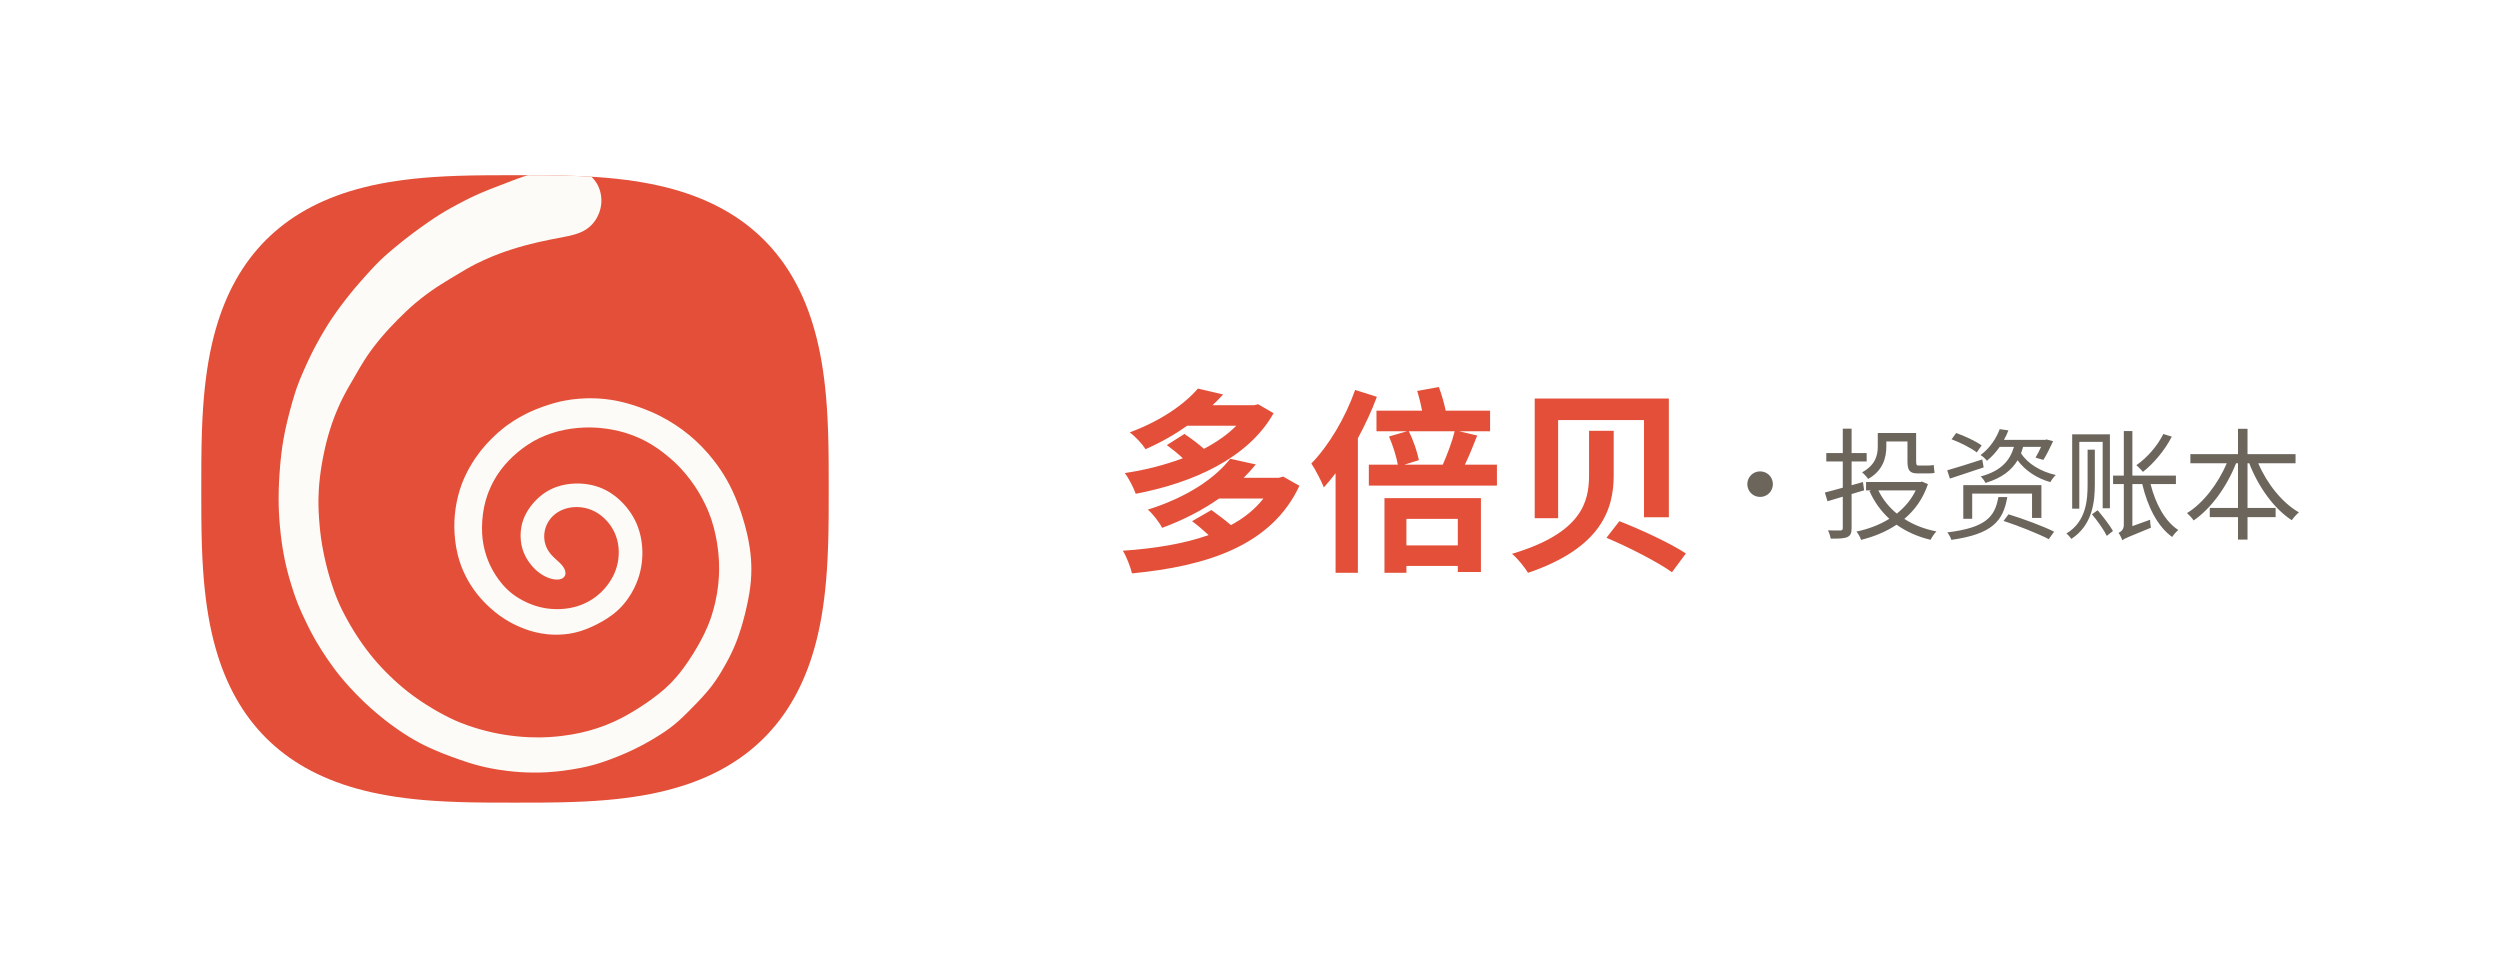
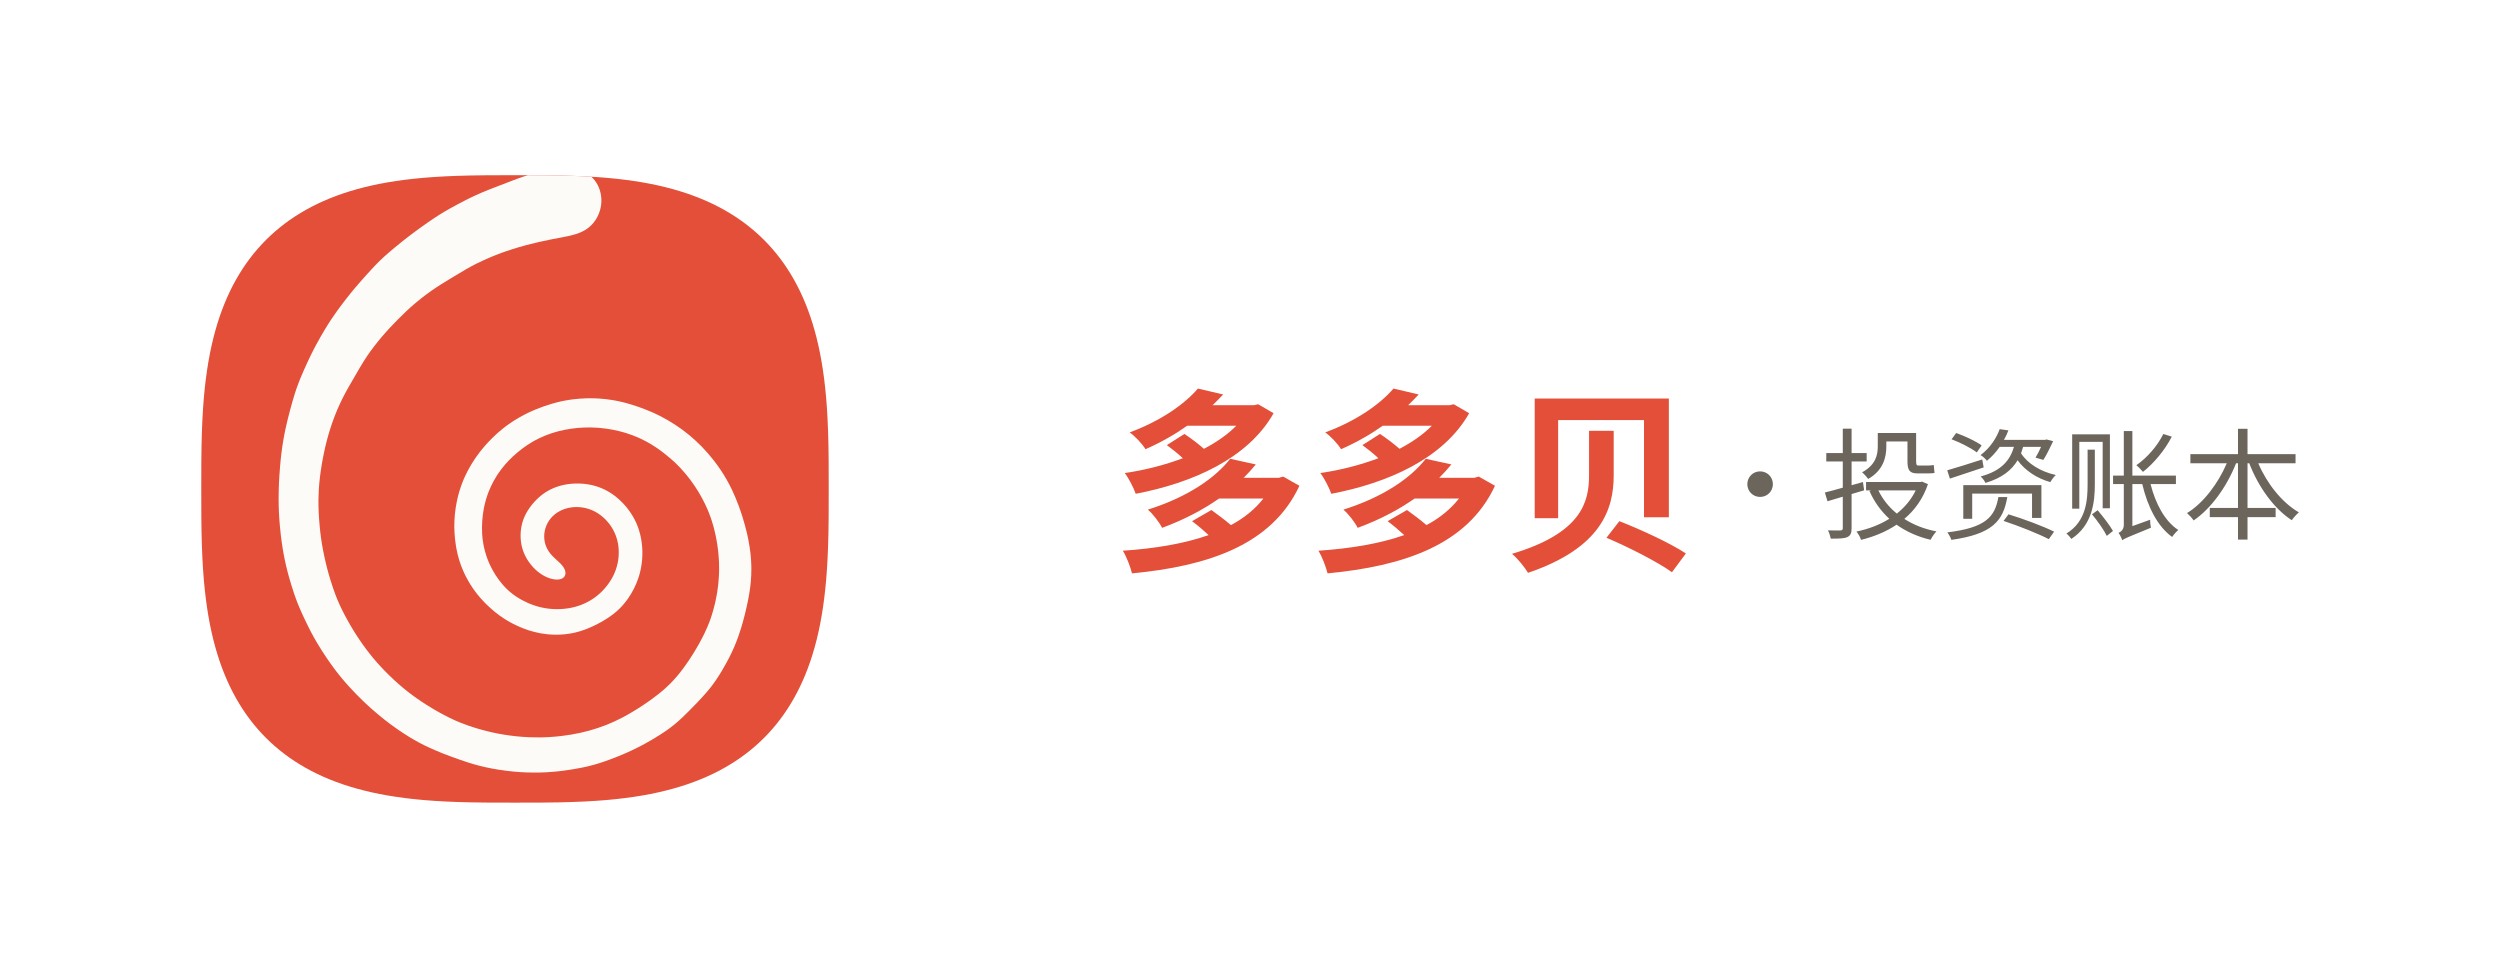
<svg xmlns="http://www.w3.org/2000/svg" viewBox="0 0 767 300" width="767" height="300">
  <g transform="translate(48.0,40.0) scale(0.42969)">
    <defs>
      <clipPath id="shapeclip">
        <path d="M 480.00,256.00 L 479.95,275.75 L 479.80,287.34 L 479.54,297.05 L 479.18,305.71 L 478.72,313.64 L 478.16,321.03 L 477.49,328.00 L 476.72,334.61 L 475.85,340.93 L 474.88,346.97 L 473.81,352.79 L 472.63,358.38 L 471.35,363.79 L 469.97,369.01 L 468.48,374.07 L 466.90,378.97 L 465.21,383.71 L 463.41,388.32 L 461.52,392.78 L 459.52,397.11 L 457.42,401.31 L 455.21,405.39 L 452.90,409.34 L 450.49,413.18 L 447.97,416.90 L 445.34,420.50 L 442.61,423.99 L 439.78,427.36 L 436.84,430.63 L 433.79,433.79 L 430.63,436.84 L 427.36,439.78 L 423.99,442.61 L 420.50,445.34 L 416.90,447.97 L 413.18,450.49 L 409.34,452.90 L 405.39,455.21 L 401.31,457.42 L 397.11,459.52 L 392.78,461.52 L 388.32,463.41 L 383.71,465.21 L 378.97,466.90 L 374.07,468.48 L 369.01,469.97 L 363.79,471.35 L 358.38,472.63 L 352.79,473.81 L 346.97,474.88 L 340.93,475.85 L 334.61,476.72 L 328.00,477.49 L 321.03,478.16 L 313.64,478.72 L 305.71,479.18 L 297.05,479.54 L 287.34,479.80 L 275.75,479.95 L 256.00,480.00 L 236.25,479.95 L 224.66,479.80 L 214.95,479.54 L 206.29,479.18 L 198.36,478.72 L 190.97,478.16 L 184.00,477.49 L 177.39,476.72 L 171.07,475.85 L 165.03,474.88 L 159.21,473.81 L 153.62,472.63 L 148.21,471.35 L 142.99,469.97 L 137.93,468.48 L 133.03,466.90 L 128.29,465.21 L 123.68,463.41 L 119.22,461.52 L 114.89,459.52 L 110.69,457.42 L 106.61,455.21 L 102.66,452.90 L 98.82,450.49 L 95.10,447.97 L 91.50,445.34 L 88.01,442.61 L 84.64,439.78 L 81.37,436.84 L 78.21,433.79 L 75.16,430.63 L 72.22,427.36 L 69.39,423.99 L 66.66,420.50 L 64.03,416.90 L 61.51,413.18 L 59.10,409.34 L 56.79,405.39 L 54.58,401.31 L 52.48,397.11 L 50.48,392.78 L 48.59,388.32 L 46.79,383.71 L 45.10,378.97 L 43.52,374.07 L 42.03,369.01 L 40.65,363.79 L 39.37,358.38 L 38.19,352.79 L 37.12,346.97 L 36.15,340.93 L 35.28,334.61 L 34.51,328.00 L 33.84,321.03 L 33.28,313.64 L 32.82,305.71 L 32.46,297.05 L 32.20,287.34 L 32.05,275.75 L 32.00,256.00 L 32.05,236.25 L 32.20,224.66 L 32.46,214.95 L 32.82,206.29 L 33.28,198.36 L 33.84,190.97 L 34.51,184.00 L 35.28,177.39 L 36.15,171.07 L 37.12,165.03 L 38.19,159.21 L 39.37,153.62 L 40.65,148.21 L 42.03,142.99 L 43.52,137.93 L 45.10,133.03 L 46.79,128.29 L 48.59,123.68 L 50.48,119.22 L 52.48,114.89 L 54.58,110.69 L 56.79,106.61 L 59.10,102.66 L 61.51,98.82 L 64.03,95.10 L 66.66,91.50 L 69.39,88.01 L 72.22,84.64 L 75.16,81.37 L 78.21,78.21 L 81.37,75.16 L 84.64,72.22 L 88.01,69.39 L 91.50,66.66 L 95.10,64.03 L 98.82,61.51 L 102.66,59.10 L 106.61,56.79 L 110.69,54.58 L 114.89,52.48 L 119.22,50.48 L 123.68,48.59 L 128.29,46.79 L 133.03,45.10 L 137.93,43.52 L 142.99,42.03 L 148.21,40.65 L 153.62,39.37 L 159.21,38.19 L 165.03,37.12 L 171.07,36.15 L 177.39,35.28 L 184.00,34.51 L 190.97,33.84 L 198.36,33.28 L 206.29,32.82 L 214.95,32.46 L 224.66,32.20 L 236.25,32.05 L 256.00,32.00 L 275.75,32.05 L 287.34,32.20 L 297.05,32.46 L 305.71,32.82 L 313.64,33.28 L 321.03,33.84 L 328.00,34.51 L 334.61,35.28 L 340.93,36.15 L 346.97,37.12 L 352.79,38.19 L 358.38,39.37 L 363.79,40.65 L 369.01,42.03 L 374.07,43.52 L 378.97,45.10 L 383.71,46.79 L 388.32,48.59 L 392.78,50.48 L 397.11,52.48 L 401.31,54.58 L 405.39,56.79 L 409.34,59.10 L 413.18,61.51 L 416.90,64.03 L 420.50,66.66 L 423.99,69.39 L 427.36,72.22 L 430.63,75.16 L 433.79,78.21 L 436.84,81.37 L 439.78,84.64 L 442.61,88.01 L 445.34,91.50 L 447.97,95.10 L 450.49,98.82 L 452.90,102.66 L 455.21,106.61 L 457.42,110.69 L 459.52,114.89 L 461.52,119.22 L 463.41,123.68 L 465.21,128.29 L 466.90,133.03 L 468.48,137.93 L 469.97,142.99 L 471.35,148.21 L 472.63,153.62 L 473.81,159.21 L 474.88,165.03 L 475.85,171.07 L 476.72,177.39 L 477.49,184.00 L 478.16,190.97 L 478.72,198.36 L 479.18,206.29 L 479.54,214.95 L 479.80,224.66 L 479.95,236.25 Z" />
      </clipPath>
    </defs>
    <path d="M 480.00,256.00 L 479.95,275.75 L 479.80,287.34 L 479.54,297.05 L 479.18,305.71 L 478.72,313.64 L 478.16,321.03 L 477.49,328.00 L 476.72,334.61 L 475.85,340.93 L 474.88,346.97 L 473.81,352.79 L 472.63,358.38 L 471.35,363.79 L 469.97,369.01 L 468.48,374.07 L 466.90,378.97 L 465.21,383.71 L 463.41,388.32 L 461.52,392.78 L 459.52,397.11 L 457.42,401.31 L 455.21,405.39 L 452.90,409.34 L 450.49,413.18 L 447.97,416.90 L 445.34,420.50 L 442.61,423.99 L 439.78,427.36 L 436.84,430.63 L 433.79,433.79 L 430.63,436.84 L 427.36,439.78 L 423.99,442.61 L 420.50,445.34 L 416.90,447.97 L 413.18,450.49 L 409.34,452.90 L 405.39,455.21 L 401.31,457.42 L 397.11,459.52 L 392.78,461.52 L 388.32,463.41 L 383.71,465.21 L 378.97,466.90 L 374.07,468.48 L 369.01,469.97 L 363.79,471.35 L 358.38,472.63 L 352.79,473.81 L 346.97,474.88 L 340.93,475.85 L 334.61,476.72 L 328.00,477.49 L 321.03,478.16 L 313.64,478.72 L 305.71,479.18 L 297.05,479.54 L 287.34,479.80 L 275.75,479.95 L 256.00,480.00 L 236.25,479.95 L 224.66,479.80 L 214.95,479.54 L 206.29,479.18 L 198.36,478.72 L 190.97,478.16 L 184.00,477.49 L 177.39,476.72 L 171.07,475.85 L 165.03,474.88 L 159.21,473.81 L 153.62,472.63 L 148.21,471.35 L 142.99,469.97 L 137.93,468.48 L 133.03,466.90 L 128.29,465.21 L 123.68,463.41 L 119.22,461.52 L 114.89,459.52 L 110.69,457.42 L 106.61,455.21 L 102.66,452.90 L 98.82,450.49 L 95.10,447.97 L 91.50,445.34 L 88.01,442.61 L 84.64,439.78 L 81.37,436.84 L 78.21,433.79 L 75.16,430.63 L 72.22,427.36 L 69.39,423.99 L 66.66,420.50 L 64.03,416.90 L 61.51,413.18 L 59.10,409.34 L 56.79,405.39 L 54.58,401.31 L 52.48,397.11 L 50.48,392.78 L 48.59,388.32 L 46.79,383.71 L 45.10,378.97 L 43.52,374.07 L 42.03,369.01 L 40.65,363.79 L 39.37,358.38 L 38.19,352.79 L 37.12,346.97 L 36.15,340.93 L 35.28,334.61 L 34.51,328.00 L 33.84,321.03 L 33.28,313.64 L 32.82,305.71 L 32.46,297.05 L 32.20,287.34 L 32.05,275.75 L 32.00,256.00 L 32.05,236.25 L 32.20,224.66 L 32.46,214.95 L 32.82,206.29 L 33.28,198.36 L 33.84,190.97 L 34.51,184.00 L 35.28,177.39 L 36.15,171.07 L 37.12,165.03 L 38.19,159.21 L 39.37,153.62 L 40.65,148.21 L 42.03,142.99 L 43.52,137.93 L 45.10,133.03 L 46.79,128.29 L 48.59,123.68 L 50.48,119.22 L 52.48,114.89 L 54.58,110.69 L 56.79,106.61 L 59.10,102.66 L 61.51,98.82 L 64.03,95.10 L 66.66,91.50 L 69.39,88.01 L 72.22,84.64 L 75.16,81.37 L 78.21,78.21 L 81.37,75.16 L 84.64,72.22 L 88.01,69.39 L 91.50,66.66 L 95.10,64.03 L 98.82,61.51 L 102.66,59.10 L 106.61,56.79 L 110.69,54.58 L 114.89,52.48 L 119.22,50.48 L 123.68,48.59 L 128.29,46.79 L 133.03,45.10 L 137.93,43.52 L 142.99,42.03 L 148.21,40.65 L 153.62,39.37 L 159.21,38.19 L 165.03,37.12 L 171.07,36.15 L 177.39,35.28 L 184.00,34.51 L 190.97,33.84 L 198.36,33.28 L 206.29,32.82 L 214.95,32.46 L 224.66,32.20 L 236.25,32.05 L 256.00,32.00 L 275.75,32.05 L 287.34,32.20 L 297.05,32.46 L 305.71,32.82 L 313.64,33.28 L 321.03,33.84 L 328.00,34.51 L 334.61,35.28 L 340.93,36.15 L 346.97,37.12 L 352.79,38.19 L 358.38,39.37 L 363.79,40.65 L 369.01,42.03 L 374.07,43.52 L 378.97,45.10 L 383.71,46.79 L 388.32,48.59 L 392.78,50.48 L 397.11,52.48 L 401.31,54.58 L 405.39,56.79 L 409.34,59.10 L 413.18,61.51 L 416.90,64.03 L 420.50,66.66 L 423.99,69.39 L 427.36,72.22 L 430.63,75.16 L 433.79,78.21 L 436.84,81.37 L 439.78,84.64 L 442.61,88.01 L 445.34,91.50 L 447.97,95.10 L 450.49,98.82 L 452.90,102.66 L 455.21,106.61 L 457.42,110.69 L 459.52,114.89 L 461.52,119.22 L 463.41,123.68 L 465.21,128.29 L 466.90,133.03 L 468.48,137.93 L 469.97,142.99 L 471.35,148.21 L 472.63,153.62 L 473.81,159.21 L 474.88,165.03 L 475.85,171.07 L 476.72,177.39 L 477.49,184.00 L 478.16,190.97 L 478.72,198.36 L 479.18,206.29 L 479.54,214.95 L 479.80,224.66 L 479.95,236.25 Z" fill="#E34F38" />
    <g clip-path="url(#shapeclip)">
      <g transform="translate(23.16,19.73)">
        <path d="M 260.09,438.26 C 259.33,438.33 256.07,438.55 255.45,438.58 C 254.83,438.61 251.37,438.74 250.74,438.76 C 250.11,438.77 246.63,438.80 246.00,438.79 C 245.36,438.79 241.89,438.72 241.26,438.70 C 240.63,438.68 237.19,438.51 236.57,438.47 C 235.95,438.43 232.56,438.16 231.95,438.10 C 231.34,438.04 228.15,437.71 227.39,437.61 C 226.64,437.52 221.43,436.78 220.69,436.67 C 219.95,436.56 216.88,436.01 216.30,435.90 C 215.72,435.79 212.55,435.15 211.98,435.02 C 211.41,434.89 208.30,434.15 207.73,434.01 C 207.17,433.87 204.11,433.04 203.56,432.88 C 203.01,432.72 200.13,431.85 199.45,431.63 C 198.78,431.41 194.19,429.88 193.39,429.60 C 192.58,429.32 188.19,427.75 187.39,427.45 C 186.60,427.16 182.25,425.51 181.46,425.20 C 180.68,424.89 176.27,423.06 175.63,422.78 C 174.98,422.51 172.30,421.31 171.79,421.07 C 171.29,420.84 168.51,419.52 168.01,419.27 C 167.51,419.02 164.79,417.62 164.30,417.36 C 163.81,417.10 161.13,415.61 160.65,415.34 C 160.17,415.06 157.54,413.49 157.07,413.20 C 156.60,412.91 154.02,411.27 153.55,410.96 C 153.08,410.66 150.54,408.96 150.08,408.65 C 149.61,408.33 147.10,406.58 146.65,406.25 C 146.19,405.93 143.71,404.11 143.26,403.78 C 142.82,403.44 140.48,401.66 139.93,401.22 C 139.38,400.79 135.66,397.78 135.02,397.24 C 134.37,396.70 130.73,393.55 130.20,393.09 C 129.67,392.62 127.47,390.61 127.05,390.22 C 126.64,389.84 124.46,387.78 123.95,387.28 C 123.45,386.78 120.01,383.36 119.41,382.75 C 118.81,382.14 115.49,378.62 115.01,378.10 C 114.53,377.57 112.54,375.36 112.17,374.93 C 111.80,374.51 109.77,372.15 109.41,371.72 C 109.05,371.29 107.10,368.89 106.75,368.45 C 106.40,368.01 104.59,365.68 104.17,365.12 C 103.76,364.56 100.89,360.60 100.49,360.03 C 100.08,359.46 98.51,357.17 98.12,356.59 C 97.74,356.01 95.14,352.05 94.70,351.35 C 94.25,350.64 91.78,346.62 91.42,346.03 C 91.07,345.43 89.62,342.91 89.35,342.43 C 89.08,341.95 87.64,339.28 87.38,338.79 C 87.13,338.30 85.81,335.75 85.51,335.14 C 85.21,334.54 83.20,330.43 82.86,329.71 C 82.52,328.99 80.68,325.05 80.36,324.32 C 80.04,323.60 78.27,319.46 78.01,318.85 C 77.76,318.23 76.75,315.59 76.56,315.08 C 76.37,314.58 75.41,311.88 75.19,311.23 C 74.97,310.58 73.52,306.11 73.28,305.32 C 73.03,304.52 71.69,299.95 71.49,299.28 C 71.30,298.60 70.53,295.72 70.39,295.16 C 70.25,294.61 69.49,291.53 69.36,290.97 C 69.23,290.41 68.54,287.28 68.42,286.70 C 68.30,286.13 67.68,282.95 67.58,282.37 C 67.47,281.78 66.92,278.56 66.83,277.97 C 66.73,277.38 66.26,274.11 66.18,273.51 C 66.09,272.91 65.70,269.76 65.61,269.00 C 65.53,268.24 64.99,262.92 64.91,262.15 C 64.84,261.39 64.59,258.15 64.55,257.53 C 64.51,256.90 64.31,253.47 64.28,252.84 C 64.26,252.22 64.14,248.75 64.12,248.11 C 64.11,247.48 64.06,244.14 64.06,243.35 C 64.07,242.55 64.14,236.99 64.16,236.20 C 64.18,235.41 64.32,232.10 64.35,231.48 C 64.38,230.85 64.56,227.57 64.61,226.79 C 64.66,226.02 65.07,220.61 65.14,219.84 C 65.20,219.07 65.50,215.86 65.56,215.25 C 65.63,214.64 66.00,211.31 66.07,210.71 C 66.14,210.11 66.58,206.82 66.67,206.22 C 66.76,205.63 67.27,202.38 67.37,201.79 C 67.47,201.21 68.05,198.00 68.16,197.42 C 68.28,196.84 68.89,193.82 69.05,193.10 C 69.21,192.39 70.32,187.56 70.52,186.72 C 70.73,185.88 71.91,181.27 72.13,180.44 C 72.35,179.61 73.59,175.07 73.82,174.26 C 74.06,173.45 75.42,168.90 75.63,168.24 C 75.83,167.57 76.74,164.86 76.92,164.35 C 77.10,163.83 78.12,161.07 78.31,160.57 C 78.50,160.07 79.53,157.50 79.78,156.89 C 80.03,156.28 81.80,152.18 82.12,151.45 C 82.44,150.72 84.25,146.70 84.59,145.96 C 84.94,145.22 86.93,141.02 87.23,140.41 C 87.53,139.79 88.85,137.20 89.10,136.70 C 89.35,136.21 90.71,133.64 91.04,133.03 C 91.38,132.42 93.67,128.29 94.08,127.56 C 94.50,126.84 96.89,122.76 97.25,122.17 C 97.60,121.57 99.14,119.09 99.44,118.62 C 99.74,118.15 101.32,115.70 101.71,115.12 C 102.10,114.54 104.87,110.53 105.27,109.96 C 105.67,109.39 107.32,107.13 107.73,106.57 C 108.15,106.01 111.02,102.22 111.53,101.55 C 112.04,100.89 115.00,97.15 115.44,96.60 C 115.88,96.05 117.67,93.88 118.12,93.34 C 118.58,92.80 121.70,89.17 122.26,88.53 C 122.82,87.90 125.90,84.44 126.46,83.81 C 127.02,83.19 130.20,79.70 130.67,79.19 C 131.13,78.68 133.11,76.58 133.50,76.19 C 133.88,75.79 136.01,73.66 136.40,73.28 C 136.79,72.89 138.99,70.83 139.40,70.46 C 139.80,70.09 141.97,68.17 142.49,67.72 C 143.02,67.27 146.63,64.22 147.27,63.69 C 147.91,63.16 151.60,60.15 152.15,59.71 C 152.70,59.28 154.90,57.54 155.45,57.11 C 156.01,56.69 159.79,53.80 160.46,53.30 C 161.14,52.80 164.86,50.08 165.54,49.59 C 166.22,49.10 169.97,46.43 170.66,45.96 C 171.35,45.48 175.27,42.83 175.85,42.45 C 176.43,42.07 178.89,40.50 179.37,40.20 C 179.84,39.91 182.46,38.32 182.93,38.04 C 183.41,37.76 185.94,36.31 186.55,35.97 C 187.16,35.63 191.31,33.36 192.04,32.97 C 192.78,32.58 196.98,30.39 197.60,30.08 C 198.22,29.76 200.84,28.46 201.34,28.22 C 201.84,27.98 204.62,26.67 205.13,26.44 C 205.64,26.20 208.33,25.01 208.98,24.74 C 209.62,24.46 213.39,22.91 214.83,22.34 C 216.27,21.78 229.29,16.76 230.60,16.26 C 231.92,15.75 234.03,14.97 234.57,14.77 C 235.10,14.58 238.04,13.54 238.58,13.36 C 239.12,13.18 241.96,12.26 242.65,12.06 C 243.34,11.85 248.18,10.48 248.87,10.30 C 249.57,10.11 252.53,9.39 253.09,9.25 C 253.66,9.12 256.79,8.44 257.37,8.33 C 257.94,8.22 261.26,7.65 261.70,7.58 C 262.13,7.51 263.59,7.33 263.88,7.30 C 264.17,7.27 265.77,7.12 266.06,7.10 C 266.36,7.08 267.96,7.01 268.25,7.00 C 268.54,7.00 270.14,7.00 270.42,7.01 C 270.71,7.02 272.29,7.12 272.58,7.15 C 272.86,7.18 274.41,7.38 274.69,7.42 C 274.97,7.47 276.48,7.77 276.75,7.84 C 277.02,7.90 278.49,8.31 278.75,8.39 C 279.01,8.48 280.41,8.99 280.66,9.09 C 280.91,9.20 282.25,9.82 282.48,9.94 C 282.72,10.06 283.98,10.78 284.20,10.92 C 284.43,11.06 285.61,11.88 285.81,12.04 C 286.02,12.20 287.11,13.12 287.30,13.29 C 287.49,13.47 288.50,14.48 288.67,14.67 C 288.85,14.86 289.76,15.96 289.91,16.17 C 290.07,16.37 290.88,17.56 291.02,17.78 C 291.15,18.00 291.86,19.26 291.98,19.49 C 292.10,19.73 292.70,21.06 292.80,21.31 C 292.90,21.55 293.39,22.95 293.47,23.20 C 293.55,23.46 293.92,24.90 293.98,25.17 C 294.03,25.43 294.29,26.91 294.32,27.19 C 294.36,27.46 294.49,28.96 294.50,29.23 C 294.51,29.51 294.52,31.02 294.51,31.30 C 294.50,31.57 294.38,33.08 294.35,33.35 C 294.31,33.62 294.07,35.11 294.02,35.38 C 293.96,35.65 293.60,37.11 293.52,37.37 C 293.45,37.63 292.97,39.05 292.87,39.30 C 292.78,39.56 292.19,40.93 292.08,41.17 C 291.96,41.41 291.27,42.73 291.14,42.96 C 291.00,43.19 290.22,44.44 290.06,44.66 C 289.91,44.88 289.03,46.06 288.86,46.26 C 288.69,46.47 287.72,47.56 287.53,47.75 C 287.35,47.94 286.28,48.95 286.08,49.12 C 285.88,49.30 284.72,50.21 284.51,50.36 C 284.29,50.52 283.05,51.33 282.82,51.47 C 282.59,51.61 281.28,52.33 281.03,52.45 C 280.79,52.57 279.41,53.19 279.15,53.30 C 278.89,53.40 277.45,53.94 277.19,54.03 C 276.92,54.13 275.57,54.56 275.15,54.67 C 274.74,54.78 272.09,55.48 270.94,55.72 C 269.79,55.96 259.37,57.98 257.93,58.27 C 256.48,58.56 250.46,59.85 249.33,60.11 C 248.19,60.37 241.86,61.94 240.88,62.20 C 239.90,62.46 235.34,63.76 234.65,63.96 C 233.97,64.16 231.10,65.05 230.56,65.23 C 230.01,65.40 227.04,66.39 226.50,66.57 C 225.97,66.75 223.03,67.80 222.50,68.00 C 221.97,68.19 219.08,69.31 218.56,69.51 C 218.03,69.72 215.18,70.90 214.66,71.12 C 214.15,71.34 211.45,72.52 210.82,72.81 C 210.18,73.10 205.77,75.20 205.15,75.51 C 204.52,75.82 201.93,77.18 201.44,77.44 C 200.95,77.71 198.76,78.91 197.80,79.48 C 196.84,80.04 188.26,85.17 187.07,85.89 C 185.88,86.61 180.67,89.82 179.96,90.26 C 179.25,90.70 176.92,92.22 176.46,92.53 C 176.00,92.84 173.47,94.57 173.02,94.89 C 172.56,95.21 170.08,97.00 169.64,97.33 C 169.19,97.66 166.87,99.42 166.32,99.85 C 165.78,100.28 162.02,103.34 161.49,103.78 C 160.95,104.23 158.76,106.15 158.34,106.52 C 157.93,106.90 155.86,108.79 155.25,109.37 C 154.64,109.96 149.97,114.52 149.17,115.32 C 148.37,116.13 143.83,120.87 143.24,121.49 C 142.65,122.11 140.76,124.22 140.38,124.64 C 140.00,125.06 137.97,127.41 137.60,127.84 C 137.24,128.28 135.27,130.66 134.92,131.10 C 134.56,131.53 132.65,133.95 132.31,134.40 C 131.97,134.84 130.14,137.30 129.81,137.75 C 129.49,138.20 127.73,140.70 127.42,141.16 C 127.11,141.61 125.52,144.04 125.15,144.63 C 124.78,145.21 122.67,148.63 121.91,149.93 C 121.14,151.24 114.34,162.99 113.67,164.17 C 112.99,165.35 111.99,167.21 111.74,167.68 C 111.49,168.14 110.15,170.72 109.92,171.19 C 109.68,171.66 108.41,174.27 108.18,174.75 C 107.95,175.23 106.74,177.91 106.53,178.40 C 106.31,178.90 105.16,181.64 104.95,182.15 C 104.75,182.65 103.66,185.45 103.47,185.96 C 103.28,186.48 102.25,189.33 102.07,189.85 C 101.90,190.37 100.94,193.26 100.78,193.79 C 100.61,194.32 99.73,197.25 99.57,197.79 C 99.42,198.33 98.60,201.31 98.46,201.86 C 98.31,202.41 97.56,205.46 97.43,206.01 C 97.30,206.57 96.62,209.68 96.50,210.25 C 96.38,210.81 95.75,213.97 95.64,214.55 C 95.53,215.13 94.96,218.33 94.86,218.91 C 94.76,219.50 94.25,222.75 94.16,223.34 C 94.08,223.93 93.65,227.22 93.57,227.83 C 93.50,228.43 93.16,231.76 93.10,232.37 C 93.05,232.98 92.79,236.18 92.75,236.95 C 92.71,237.72 92.51,243.10 92.50,243.87 C 92.48,244.64 92.51,247.88 92.53,248.50 C 92.54,249.12 92.66,252.52 92.69,253.14 C 92.72,253.75 92.93,257.15 92.97,257.77 C 93.01,258.38 93.28,261.76 93.34,262.37 C 93.39,262.99 93.73,266.34 93.80,266.94 C 93.86,267.55 94.28,270.85 94.36,271.45 C 94.45,272.04 94.95,275.29 95.05,275.88 C 95.14,276.47 95.72,279.67 95.84,280.25 C 95.95,280.83 96.59,283.99 96.72,284.56 C 96.84,285.13 97.54,288.25 97.68,288.81 C 97.81,289.37 98.57,292.43 98.71,292.99 C 98.86,293.54 99.67,296.54 99.82,297.08 C 99.98,297.62 100.80,300.44 101.01,301.10 C 101.21,301.76 102.70,306.35 102.92,307.00 C 103.14,307.66 104.11,310.37 104.30,310.88 C 104.49,311.40 105.58,314.22 105.79,314.72 C 106.00,315.23 107.19,318.02 107.42,318.52 C 107.65,319.02 108.94,321.77 109.19,322.27 C 109.43,322.77 110.81,325.49 111.07,325.98 C 111.33,326.47 112.78,329.16 113.05,329.64 C 113.32,330.13 114.82,332.79 115.10,333.27 C 115.38,333.75 116.94,336.38 117.23,336.85 C 117.52,337.33 119.14,339.92 119.44,340.39 C 119.74,340.86 121.43,343.41 121.74,343.87 C 122.05,344.33 123.80,346.85 124.12,347.31 C 124.45,347.76 126.25,350.25 126.59,350.69 C 126.93,351.14 128.80,353.59 129.15,354.03 C 129.50,354.47 131.44,356.87 131.80,357.30 C 132.17,357.73 134.19,360.09 134.57,360.51 C 134.94,360.94 137.04,363.24 137.43,363.66 C 137.82,364.07 139.99,366.33 140.39,366.74 C 140.79,367.15 143.02,369.36 143.43,369.75 C 143.84,370.15 146.11,372.31 146.53,372.69 C 146.94,373.08 149.26,375.17 149.68,375.54 C 150.10,375.91 152.46,377.93 152.89,378.29 C 153.32,378.65 155.70,380.58 156.14,380.92 C 156.58,381.27 159.00,383.11 159.44,383.44 C 159.88,383.77 162.33,385.54 162.78,385.85 C 163.23,386.17 165.72,387.87 166.18,388.17 C 166.63,388.47 169.05,390.04 169.63,390.41 C 170.21,390.77 174.33,393.29 174.92,393.64 C 175.52,393.99 178.04,395.44 178.53,395.71 C 179.01,395.98 181.70,397.44 182.19,397.69 C 182.68,397.95 185.41,399.35 185.91,399.59 C 186.41,399.84 189.19,401.15 189.70,401.38 C 190.21,401.61 192.91,402.78 193.57,403.04 C 194.22,403.30 198.85,405.03 199.52,405.27 C 200.18,405.51 203.03,406.44 203.57,406.61 C 204.11,406.78 207.13,407.68 207.69,407.84 C 208.24,408.00 211.30,408.83 211.86,408.97 C 212.42,409.11 215.53,409.87 216.10,410.00 C 216.66,410.13 219.82,410.79 220.40,410.91 C 220.98,411.02 224.19,411.60 224.78,411.69 C 225.37,411.79 228.63,412.27 229.23,412.35 C 229.83,412.43 233.14,412.82 233.75,412.89 C 234.36,412.95 237.73,413.25 238.34,413.29 C 238.96,413.34 242.22,413.54 243.00,413.57 C 243.78,413.60 249.42,413.69 250.05,413.69 C 250.68,413.70 251.93,413.67 252.40,413.66 C 252.87,413.64 256.46,413.50 257.08,413.46 C 257.70,413.43 261.09,413.17 261.70,413.12 C 262.31,413.06 265.50,412.73 266.25,412.64 C 267.00,412.54 272.07,411.83 272.95,411.68 C 273.83,411.53 278.61,410.61 279.47,410.42 C 280.33,410.24 284.97,409.08 285.80,408.85 C 286.64,408.62 291.15,407.25 291.96,406.98 C 292.77,406.71 297.16,405.12 297.95,404.81 C 298.73,404.51 302.99,402.69 303.75,402.34 C 304.52,401.99 308.76,399.89 309.38,399.57 C 310.00,399.25 312.56,397.85 313.05,397.57 C 313.53,397.30 316.18,395.77 316.66,395.48 C 317.13,395.20 319.74,393.60 320.21,393.31 C 320.68,393.01 323.26,391.36 323.72,391.05 C 324.19,390.75 326.73,389.03 327.19,388.71 C 327.64,388.40 330.04,386.71 330.60,386.29 C 331.16,385.88 335.06,382.91 335.61,382.48 C 336.16,382.05 338.52,380.06 338.84,379.79 C 339.17,379.51 340.11,378.67 340.42,378.39 C 340.73,378.10 343.18,375.77 343.49,375.47 C 343.79,375.18 344.77,374.16 344.97,373.96 C 345.16,373.76 346.13,372.73 346.41,372.41 C 346.69,372.10 348.91,369.55 349.18,369.23 C 349.46,368.91 350.26,367.93 350.51,367.60 C 350.77,367.27 352.66,364.84 353.07,364.27 C 353.49,363.71 356.23,359.84 356.69,359.14 C 357.16,358.45 359.72,354.47 360.09,353.89 C 360.46,353.30 361.95,350.81 362.23,350.33 C 362.51,349.86 364.01,347.24 364.28,346.77 C 364.54,346.29 365.96,343.68 366.21,343.20 C 366.46,342.73 367.73,340.24 368.02,339.64 C 368.30,339.04 370.20,334.84 370.46,334.23 C 370.73,333.62 371.79,330.88 371.93,330.50 C 372.07,330.12 372.52,328.84 372.61,328.59 C 372.70,328.33 373.14,327.03 373.26,326.63 C 373.39,326.23 374.31,323.16 374.46,322.61 C 374.61,322.07 375.43,318.88 375.53,318.46 C 375.63,318.04 375.92,316.77 376.01,316.34 C 376.10,315.91 376.78,312.46 376.86,312.02 C 376.94,311.59 377.17,310.27 377.23,309.82 C 377.30,309.38 377.79,305.81 377.85,305.36 C 377.91,304.91 378.05,303.55 378.09,303.09 C 378.13,302.63 378.40,298.96 378.43,298.50 C 378.46,298.04 378.52,296.49 378.53,296.18 C 378.54,295.87 378.58,294.32 378.58,293.86 C 378.58,293.39 378.53,289.67 378.52,289.20 C 378.51,288.74 378.44,287.35 378.41,286.89 C 378.38,286.43 378.10,282.76 378.06,282.30 C 378.02,281.84 377.87,280.48 377.82,280.03 C 377.76,279.58 377.27,276.01 377.20,275.56 C 377.14,275.12 376.92,273.80 376.84,273.37 C 376.76,272.93 376.12,269.62 376.00,269.05 C 375.88,268.48 375.11,265.25 375.01,264.83 C 374.91,264.42 374.58,263.18 374.46,262.77 C 374.34,262.36 373.37,259.13 373.24,258.73 C 373.12,258.32 372.72,257.14 372.57,256.74 C 372.43,256.35 371.26,253.24 371.11,252.86 C 370.96,252.47 370.48,251.32 370.31,250.94 C 370.15,250.56 368.84,247.67 368.60,247.18 C 368.36,246.68 366.98,243.97 366.72,243.48 C 366.46,242.99 364.90,240.21 364.70,239.85 C 364.49,239.49 363.85,238.42 363.63,238.06 C 363.41,237.71 361.62,234.90 361.39,234.55 C 361.16,234.20 360.45,233.17 360.21,232.83 C 359.97,232.49 358.09,229.89 357.76,229.45 C 357.42,229.00 355.43,226.49 355.17,226.17 C 354.91,225.84 354.10,224.88 353.83,224.57 C 353.56,224.25 351.43,221.87 351.06,221.46 C 350.68,221.06 348.45,218.79 348.16,218.50 C 347.87,218.21 346.97,217.35 346.67,217.07 C 346.36,216.80 344.11,214.76 343.59,214.32 C 343.06,213.87 339.30,210.82 338.76,210.40 C 338.22,209.97 335.75,208.17 335.41,207.92 C 335.08,207.68 334.05,206.97 333.70,206.74 C 333.35,206.51 330.67,204.77 330.20,204.49 C 329.72,204.20 327.07,202.68 326.57,202.42 C 326.08,202.15 323.21,200.72 322.84,200.54 C 322.46,200.36 321.32,199.83 320.93,199.67 C 320.54,199.51 317.55,198.27 317.03,198.07 C 316.50,197.87 313.42,196.80 313.02,196.67 C 312.61,196.53 311.38,196.15 310.97,196.03 C 310.55,195.92 307.35,195.05 306.79,194.91 C 306.23,194.78 303.08,194.10 302.50,193.99 C 301.92,193.88 298.69,193.34 298.10,193.26 C 297.50,193.18 294.05,192.79 293.59,192.74 C 293.14,192.69 291.77,192.58 291.31,192.56 C 290.85,192.54 287.32,192.39 286.70,192.38 C 286.09,192.37 282.69,192.41 282.08,192.44 C 281.47,192.46 278.10,192.68 277.50,192.74 C 276.89,192.79 273.59,193.18 273.00,193.27 C 272.40,193.35 269.18,193.90 268.60,194.01 C 268.03,194.13 264.75,194.87 264.33,194.97 C 263.90,195.07 262.65,195.41 262.24,195.53 C 261.82,195.65 258.68,196.62 258.14,196.80 C 257.61,196.98 254.70,198.07 254.18,198.28 C 253.65,198.49 250.84,199.74 250.33,199.98 C 249.83,200.22 246.99,201.69 246.62,201.89 C 246.26,202.09 245.17,202.71 244.82,202.93 C 244.46,203.15 241.76,204.85 241.30,205.16 C 240.84,205.47 238.35,207.25 237.91,207.59 C 237.47,207.92 235.07,209.83 234.65,210.18 C 234.22,210.54 231.94,212.55 231.53,212.92 C 231.13,213.30 228.96,215.41 228.58,215.81 C 228.20,216.20 226.16,218.42 225.80,218.84 C 225.45,219.25 223.55,221.59 223.21,222.02 C 222.88,222.46 221.05,225.02 220.81,225.36 C 220.58,225.70 219.90,226.73 219.69,227.08 C 219.47,227.44 217.86,230.16 217.59,230.64 C 217.33,231.12 215.95,233.83 215.72,234.33 C 215.48,234.83 214.23,237.76 214.08,238.14 C 213.92,238.53 213.48,239.70 213.34,240.10 C 213.20,240.50 212.20,243.57 212.04,244.12 C 211.89,244.66 211.08,247.86 210.98,248.28 C 210.88,248.70 210.62,249.99 210.55,250.42 C 210.47,250.86 209.94,254.21 209.87,254.80 C 209.80,255.39 209.49,258.68 209.45,259.28 C 209.41,259.88 209.29,263.17 209.28,263.77 C 209.28,264.36 209.37,267.75 209.38,268.19 C 209.40,268.63 209.51,270.07 209.54,270.36 C 209.56,270.64 209.70,272.07 209.76,272.49 C 209.82,272.91 210.32,276.11 210.43,276.66 C 210.54,277.21 211.24,280.19 211.38,280.73 C 211.53,281.26 212.42,284.17 212.60,284.70 C 212.78,285.22 213.93,288.18 214.08,288.56 C 214.24,288.94 214.74,290.08 214.92,290.45 C 215.10,290.82 216.52,293.65 216.79,294.13 C 217.05,294.61 218.60,297.21 218.89,297.67 C 219.19,298.14 220.90,300.63 221.23,301.07 C 221.55,301.51 223.52,303.98 223.79,304.30 C 224.05,304.61 224.97,305.63 225.15,305.83 C 225.34,306.03 226.38,307.11 226.58,307.31 C 226.77,307.50 227.86,308.54 228.06,308.72 C 228.26,308.90 229.40,309.89 229.61,310.07 C 229.82,310.24 231.00,311.18 231.21,311.35 C 231.43,311.51 232.65,312.40 232.88,312.56 C 233.10,312.71 234.36,313.55 234.59,313.70 C 234.82,313.85 236.12,314.63 236.36,314.77 C 236.60,314.91 237.80,315.60 238.17,315.79 C 238.54,315.97 241.54,317.44 241.91,317.62 C 242.29,317.79 243.59,318.33 243.85,318.43 C 244.11,318.54 245.56,319.08 245.83,319.18 C 246.09,319.27 247.57,319.76 247.84,319.85 C 248.12,319.93 249.63,320.36 249.90,320.44 C 250.18,320.51 251.72,320.88 252.01,320.94 C 252.29,321.00 253.86,321.31 254.15,321.36 C 254.43,321.41 256.03,321.65 256.32,321.69 C 256.61,321.73 258.23,321.90 258.52,321.92 C 258.81,321.95 260.44,322.05 260.74,322.06 C 261.04,322.07 262.67,322.11 262.97,322.11 C 263.27,322.11 264.90,322.07 265.20,322.06 C 265.49,322.04 267.12,321.94 267.42,321.91 C 267.71,321.89 269.32,321.71 269.62,321.67 C 269.91,321.63 271.50,321.39 271.79,321.34 C 272.07,321.29 273.64,320.97 273.92,320.91 C 274.20,320.85 275.74,320.47 276.02,320.39 C 276.29,320.31 277.79,319.86 278.06,319.77 C 278.33,319.69 279.80,319.17 280.06,319.07 C 280.32,318.97 281.75,318.38 282.00,318.27 C 282.26,318.16 283.65,317.50 283.90,317.38 C 284.14,317.26 285.49,316.54 285.73,316.40 C 285.97,316.27 287.28,315.49 287.52,315.34 C 287.75,315.19 289.01,314.35 289.24,314.19 C 289.47,314.04 290.69,313.14 290.90,312.97 C 291.12,312.80 292.29,311.84 292.50,311.66 C 292.71,311.48 293.84,310.47 294.04,310.28 C 294.24,310.09 295.31,309.03 295.50,308.83 C 295.69,308.63 296.70,307.52 296.88,307.32 C 297.06,307.11 298.02,305.96 298.19,305.75 C 298.36,305.54 299.26,304.36 299.42,304.14 C 299.58,303.92 300.42,302.71 300.56,302.49 C 300.71,302.27 301.48,301.03 301.62,300.80 C 301.75,300.57 302.46,299.30 302.59,299.07 C 302.71,298.84 303.35,297.54 303.47,297.30 C 303.58,297.06 304.15,295.73 304.25,295.48 C 304.35,295.24 304.86,293.87 304.94,293.62 C 305.03,293.36 305.47,291.95 305.54,291.69 C 305.61,291.43 305.98,289.98 306.03,289.72 C 306.09,289.45 306.38,287.96 306.43,287.69 C 306.47,287.41 306.68,285.89 306.71,285.61 C 306.74,285.33 306.86,283.79 306.87,283.51 C 306.89,283.23 306.92,281.68 306.92,281.39 C 306.92,281.11 306.87,279.56 306.85,279.29 C 306.83,279.01 306.69,277.47 306.66,277.20 C 306.62,276.92 306.39,275.42 306.34,275.15 C 306.29,274.88 305.98,273.41 305.91,273.15 C 305.85,272.88 305.45,271.46 305.36,271.20 C 305.28,270.95 304.80,269.56 304.70,269.31 C 304.61,269.06 304.04,267.72 303.93,267.48 C 303.82,267.24 303.18,265.93 303.05,265.70 C 302.93,265.47 302.20,264.20 302.06,263.98 C 301.92,263.75 301.11,262.53 300.96,262.31 C 300.81,262.09 299.92,260.91 299.75,260.70 C 299.59,260.49 298.63,259.36 298.45,259.16 C 298.26,258.96 297.23,257.88 297.04,257.69 C 296.84,257.50 295.74,256.49 295.54,256.31 C 295.33,256.13 294.16,255.19 293.95,255.02 C 293.73,254.86 292.50,253.99 292.27,253.84 C 292.04,253.69 290.75,252.91 290.51,252.78 C 290.27,252.65 288.93,251.96 288.68,251.84 C 288.43,251.72 287.03,251.13 286.77,251.03 C 286.51,250.94 285.06,250.45 284.80,250.37 C 284.53,250.29 283.04,249.91 282.77,249.85 C 282.49,249.79 280.97,249.52 280.70,249.48 C 280.42,249.44 278.87,249.28 278.59,249.27 C 278.31,249.25 276.76,249.21 276.48,249.21 C 276.19,249.22 274.65,249.29 274.37,249.32 C 274.09,249.34 272.55,249.54 272.28,249.58 C 272.00,249.63 270.50,249.94 270.23,250.01 C 269.96,250.08 268.51,250.51 268.25,250.60 C 267.99,250.69 266.58,251.23 266.33,251.34 C 266.09,251.45 264.75,252.11 264.51,252.24 C 264.28,252.36 263.01,253.13 262.79,253.28 C 262.57,253.43 261.39,254.31 261.19,254.47 C 260.98,254.64 259.90,255.62 259.71,255.81 C 259.52,255.99 258.54,257.07 258.37,257.27 C 258.20,257.48 257.33,258.64 257.18,258.86 C 257.03,259.08 256.27,260.33 256.14,260.56 C 256.02,260.79 255.38,262.11 255.28,262.36 C 255.18,262.60 254.67,263.98 254.59,264.23 C 254.51,264.49 254.15,265.91 254.09,266.17 C 254.04,266.43 253.82,267.88 253.79,268.14 C 253.76,268.41 253.68,269.87 253.68,270.14 C 253.68,270.40 253.75,271.86 253.78,272.12 C 253.80,272.38 254.02,273.82 254.07,274.07 C 254.12,274.33 254.48,275.72 254.56,275.97 C 254.64,276.22 255.14,277.55 255.24,277.79 C 255.34,278.03 255.97,279.30 256.10,279.52 C 256.22,279.74 256.97,280.94 257.11,281.15 C 257.26,281.36 258.11,282.48 258.27,282.68 C 258.44,282.87 259.37,283.92 259.55,284.10 C 259.72,284.29 260.54,285.11 260.90,285.45 C 261.27,285.79 264.64,288.90 264.99,289.24 C 265.34,289.58 266.04,290.34 266.18,290.51 C 266.33,290.68 267.09,291.63 267.21,291.81 C 267.35,292.01 267.92,292.95 268.02,293.15 C 268.15,293.39 268.51,294.25 268.58,294.49 C 268.67,294.78 268.83,295.55 268.86,295.82 C 268.89,296.15 268.88,296.79 268.83,297.09 C 268.78,297.43 268.63,297.93 268.49,298.24 C 268.34,298.56 268.08,298.96 267.84,299.23 C 267.60,299.49 267.22,299.82 266.89,300.02 C 266.59,300.21 266.05,300.46 265.68,300.58 C 265.37,300.69 264.60,300.86 264.24,300.91 C 263.95,300.95 262.96,301.00 262.63,301.00 C 262.36,300.99 261.18,300.90 260.90,300.86 C 260.65,300.82 259.34,300.57 259.09,300.50 C 258.85,300.44 257.50,300.05 257.25,299.96 C 257.01,299.88 255.67,299.35 255.43,299.25 C 255.19,299.14 253.88,298.50 253.65,298.37 C 253.41,298.25 252.15,297.51 251.92,297.36 C 251.70,297.22 250.49,296.38 250.27,296.22 C 250.06,296.06 248.90,295.15 248.69,294.97 C 248.49,294.80 247.39,293.80 247.20,293.62 C 247.00,293.43 245.97,292.37 245.78,292.17 C 245.60,291.97 244.62,290.85 244.45,290.64 C 244.28,290.43 243.36,289.25 243.20,289.03 C 243.04,288.81 242.19,287.58 242.04,287.35 C 241.89,287.12 241.11,285.84 240.98,285.60 C 240.84,285.37 240.14,284.03 240.02,283.79 C 239.90,283.54 239.28,282.16 239.17,281.90 C 239.07,281.64 238.54,280.21 238.45,279.95 C 238.37,279.68 237.93,278.20 237.86,277.93 C 237.79,277.66 237.45,276.13 237.40,275.85 C 237.35,275.57 237.11,274.02 237.08,273.73 C 237.04,273.44 236.90,271.86 236.89,271.58 C 236.87,271.29 236.83,269.69 236.83,269.41 C 236.83,269.12 236.89,267.53 236.91,267.24 C 236.93,266.95 237.08,265.38 237.12,265.10 C 237.16,264.82 237.41,263.28 237.46,263.00 C 237.51,262.72 237.86,261.22 237.93,260.95 C 238.00,260.69 238.43,259.23 238.52,258.97 C 238.60,258.71 239.12,257.30 239.22,257.05 C 239.32,256.80 239.92,255.45 240.04,255.21 C 240.15,254.96 240.82,253.66 240.95,253.43 C 241.08,253.19 241.82,251.94 241.96,251.71 C 242.10,251.49 242.90,250.27 243.05,250.06 C 243.20,249.84 244.05,248.67 244.21,248.46 C 244.37,248.25 245.28,247.12 245.45,246.91 C 245.62,246.71 246.58,245.62 246.76,245.42 C 246.94,245.23 247.94,244.17 248.13,243.99 C 248.32,243.80 249.38,242.79 249.58,242.61 C 249.77,242.43 250.88,241.46 251.09,241.29 C 251.30,241.12 252.46,240.21 252.68,240.05 C 252.89,239.89 254.11,239.03 254.34,238.88 C 254.56,238.73 255.83,237.94 256.07,237.80 C 256.30,237.67 257.62,236.94 257.87,236.82 C 258.11,236.69 259.48,236.04 259.74,235.93 C 259.99,235.82 261.40,235.24 261.66,235.14 C 261.93,235.05 263.38,234.54 263.65,234.46 C 263.92,234.37 265.41,233.94 265.68,233.87 C 265.95,233.80 267.47,233.44 267.75,233.38 C 268.03,233.32 269.58,233.04 269.86,232.99 C 270.14,232.95 271.70,232.73 271.99,232.70 C 272.27,232.67 273.85,232.52 274.14,232.51 C 274.43,232.49 276.01,232.42 276.30,232.41 C 276.59,232.40 278.18,232.41 278.47,232.41 C 278.76,232.42 280.35,232.49 280.64,232.51 C 280.93,232.53 282.51,232.68 282.80,232.71 C 283.08,232.74 284.66,232.96 284.94,233.01 C 285.22,233.05 286.78,233.34 287.06,233.40 C 287.34,233.46 288.87,233.82 289.14,233.89 C 289.42,233.96 290.91,234.39 291.18,234.48 C 291.45,234.56 292.92,235.06 293.18,235.16 C 293.44,235.26 294.87,235.83 295.12,235.94 C 295.38,236.05 296.76,236.69 297.01,236.82 C 297.26,236.94 298.60,237.65 298.84,237.78 C 299.08,237.91 300.39,238.69 300.62,238.83 C 300.85,238.98 302.11,239.81 302.33,239.96 C 302.56,240.12 303.78,241.00 303.99,241.17 C 304.21,241.33 305.39,242.27 305.60,242.44 C 305.81,242.61 306.94,243.60 307.14,243.78 C 307.34,243.96 308.44,244.99 308.63,245.18 C 308.83,245.37 309.88,246.44 310.07,246.64 C 310.25,246.84 311.26,247.95 311.44,248.15 C 311.62,248.36 312.59,249.51 312.76,249.72 C 312.93,249.93 313.85,251.12 314.01,251.34 C 314.18,251.56 315.05,252.79 315.20,253.02 C 315.36,253.24 316.18,254.51 316.32,254.74 C 316.47,254.97 317.24,256.27 317.37,256.51 C 317.51,256.75 318.22,258.08 318.35,258.32 C 318.47,258.57 319.13,259.93 319.25,260.18 C 319.36,260.43 319.96,261.83 320.06,262.08 C 320.17,262.34 320.71,263.77 320.80,264.03 C 320.90,264.29 321.38,265.75 321.46,266.02 C 321.54,266.29 321.97,267.78 322.04,268.05 C 322.11,268.32 322.48,269.84 322.54,270.12 C 322.60,270.40 322.90,271.94 322.95,272.23 C 323.00,272.51 323.25,274.08 323.28,274.36 C 323.32,274.65 323.51,276.24 323.53,276.52 C 323.56,276.81 323.69,278.41 323.70,278.70 C 323.72,279.00 323.78,280.60 323.79,280.89 C 323.79,281.19 323.79,282.80 323.79,283.09 C 323.78,283.38 323.72,284.99 323.70,285.28 C 323.69,285.57 323.56,287.17 323.54,287.46 C 323.51,287.75 323.33,289.33 323.29,289.62 C 323.25,289.91 323.01,291.47 322.96,291.76 C 322.91,292.04 322.62,293.58 322.56,293.86 C 322.50,294.14 322.15,295.66 322.08,295.93 C 322.01,296.21 321.60,297.70 321.53,297.97 C 321.45,298.24 321.04,299.57 320.90,299.97 C 320.76,300.36 319.65,303.33 319.44,303.84 C 319.23,304.35 317.95,307.09 317.71,307.58 C 317.46,308.07 315.99,310.71 315.71,311.18 C 315.43,311.65 313.69,314.30 313.46,314.64 C 313.23,314.98 312.41,316.09 312.24,316.31 C 312.07,316.53 311.13,317.72 310.95,317.93 C 310.78,318.15 309.79,319.30 309.60,319.51 C 309.42,319.71 308.38,320.82 308.19,321.02 C 308.00,321.22 306.91,322.29 306.71,322.47 C 306.51,322.66 305.39,323.69 305.18,323.87 C 304.97,324.05 303.80,325.02 303.59,325.20 C 303.37,325.37 302.28,326.22 301.94,326.46 C 301.61,326.70 298.99,328.52 298.52,328.82 C 298.06,329.12 295.45,330.70 294.96,330.98 C 294.48,331.25 291.79,332.70 291.29,332.95 C 290.80,333.21 288.03,334.53 287.52,334.76 C 287.01,334.99 284.16,336.18 283.64,336.39 C 283.11,336.59 280.02,337.65 279.62,337.78 C 279.21,337.91 277.83,338.30 277.55,338.37 C 277.27,338.45 275.73,338.83 275.45,338.90 C 275.16,338.96 273.59,339.29 273.30,339.34 C 273.01,339.40 271.41,339.66 271.12,339.71 C 270.83,339.75 269.20,339.96 268.91,339.99 C 268.61,340.02 266.96,340.17 266.66,340.19 C 266.36,340.21 264.71,340.30 264.40,340.31 C 264.10,340.32 262.44,340.35 262.13,340.35 C 261.83,340.35 260.17,340.31 259.86,340.30 C 259.56,340.29 257.90,340.20 257.60,340.18 C 257.30,340.15 255.80,340.03 255.36,339.97 C 254.91,339.92 251.52,339.44 250.95,339.33 C 250.37,339.23 247.23,338.55 246.67,338.40 C 246.11,338.26 243.08,337.38 242.54,337.21 C 242.00,337.03 239.08,335.97 238.55,335.77 C 238.03,335.56 235.19,334.36 234.68,334.13 C 234.17,333.89 231.30,332.48 230.92,332.29 C 230.55,332.10 229.45,331.51 229.09,331.30 C 228.72,331.09 225.97,329.47 225.50,329.17 C 225.03,328.87 222.50,327.15 222.05,326.83 C 221.60,326.50 219.16,324.64 218.72,324.29 C 218.29,323.94 215.94,321.94 215.53,321.57 C 215.11,321.20 212.77,319.00 212.47,318.71 C 212.17,318.42 211.28,317.53 211.00,317.23 C 210.71,316.93 208.54,314.59 208.17,314.17 C 207.81,313.75 205.86,311.41 205.52,310.97 C 205.18,310.54 203.38,308.09 203.06,307.64 C 202.74,307.19 201.01,304.53 200.79,304.18 C 200.57,303.84 199.93,302.77 199.73,302.41 C 199.53,302.06 198.01,299.29 197.76,298.80 C 197.51,298.31 196.21,295.59 195.99,295.09 C 195.77,294.59 194.62,291.79 194.43,291.28 C 194.23,290.76 193.24,287.88 193.08,287.34 C 192.91,286.81 192.08,283.82 191.95,283.27 C 191.81,282.71 191.12,279.47 191.04,279.04 C 190.95,278.61 190.72,277.31 190.66,276.87 C 190.59,276.43 190.13,273.03 190.06,272.44 C 189.99,271.84 189.71,268.52 189.67,267.91 C 189.64,267.31 189.52,263.95 189.51,263.34 C 189.51,262.73 189.57,259.37 189.60,258.76 C 189.62,258.15 189.87,254.82 189.93,254.22 C 189.98,253.62 190.40,250.35 190.49,249.76 C 190.57,249.17 191.14,245.98 191.26,245.41 C 191.37,244.84 192.08,241.73 192.23,241.17 C 192.37,240.62 193.22,237.60 193.39,237.06 C 193.55,236.52 194.54,233.59 194.74,233.07 C 194.93,232.54 196.13,229.58 196.29,229.19 C 196.45,228.81 196.96,227.67 197.14,227.30 C 197.31,226.92 198.78,223.95 198.97,223.58 C 199.16,223.21 199.75,222.12 199.95,221.76 C 200.16,221.39 201.75,218.64 202.04,218.17 C 202.33,217.70 204.06,215.02 204.29,214.67 C 204.52,214.33 205.23,213.30 205.48,212.96 C 205.72,212.62 207.72,209.94 207.97,209.61 C 208.22,209.28 209.00,208.30 209.27,207.98 C 209.54,207.66 211.71,205.11 211.98,204.80 C 212.25,204.48 213.10,203.55 213.39,203.25 C 213.67,202.94 215.90,200.63 216.30,200.24 C 216.69,199.85 219.03,197.63 219.33,197.34 C 219.64,197.06 220.58,196.22 220.89,195.94 C 221.21,195.67 223.78,193.51 224.11,193.24 C 224.43,192.98 225.53,192.12 225.75,191.95 C 225.98,191.78 227.09,190.94 227.43,190.70 C 227.77,190.46 230.52,188.56 230.87,188.33 C 231.22,188.09 232.27,187.42 232.63,187.20 C 232.98,186.98 235.73,185.34 236.21,185.07 C 236.69,184.79 239.51,183.28 239.88,183.08 C 240.25,182.89 241.49,182.27 241.74,182.15 C 242.00,182.02 243.25,181.42 243.63,181.25 C 244.02,181.08 246.83,179.83 247.48,179.57 C 248.13,179.30 252.61,177.59 253.41,177.31 C 254.21,177.03 258.83,175.56 259.52,175.35 C 260.20,175.14 263.28,174.34 263.70,174.23 C 264.12,174.12 265.54,173.80 265.83,173.73 C 266.11,173.67 267.55,173.37 267.99,173.29 C 268.42,173.21 271.94,172.62 272.38,172.55 C 272.82,172.49 274.17,172.31 274.62,172.26 C 275.07,172.21 278.53,171.86 279.14,171.82 C 279.75,171.77 283.26,171.60 283.71,171.58 C 284.17,171.56 285.55,171.53 286.01,171.54 C 286.47,171.54 290.14,171.61 290.59,171.62 C 291.05,171.63 292.42,171.71 292.88,171.74 C 293.33,171.78 296.81,172.08 297.41,172.14 C 298.01,172.21 301.43,172.68 301.88,172.74 C 302.32,172.81 303.78,173.06 304.07,173.11 C 304.36,173.17 305.81,173.44 306.24,173.53 C 306.67,173.63 310.09,174.41 310.51,174.51 C 310.93,174.61 312.19,174.94 312.60,175.06 C 313.02,175.18 316.19,176.11 316.73,176.28 C 317.28,176.45 320.25,177.43 320.78,177.62 C 321.32,177.80 324.11,178.81 324.77,179.06 C 325.43,179.32 330.11,181.23 330.62,181.45 C 331.14,181.66 332.16,182.13 332.54,182.31 C 332.91,182.48 335.68,183.81 336.30,184.13 C 336.92,184.45 341.08,186.70 341.80,187.12 C 342.52,187.54 346.42,189.93 347.12,190.39 C 347.81,190.84 351.57,193.45 352.24,193.94 C 352.91,194.43 356.51,197.23 357.15,197.75 C 357.79,198.28 361.24,201.29 361.85,201.85 C 362.46,202.42 365.77,205.64 366.35,206.25 C 366.94,206.85 370.07,210.28 370.63,210.91 C 371.18,211.55 374.22,215.23 374.65,215.78 C 375.09,216.33 376.85,218.68 377.18,219.13 C 377.51,219.58 379.27,222.09 379.58,222.56 C 379.89,223.02 381.55,225.59 381.84,226.06 C 382.13,226.53 383.69,229.15 383.96,229.63 C 384.24,230.11 385.69,232.78 385.95,233.27 C 386.20,233.76 387.50,236.34 387.79,236.96 C 388.08,237.59 389.99,241.85 390.31,242.61 C 390.63,243.38 392.35,247.75 392.59,248.40 C 392.84,249.05 393.81,251.81 393.99,252.34 C 394.17,252.87 395.09,255.66 395.29,256.33 C 395.50,257.00 396.84,261.54 397.05,262.34 C 397.27,263.14 398.40,267.66 398.56,268.32 C 398.71,268.99 399.28,271.63 399.41,272.30 C 399.54,272.97 400.35,277.68 400.46,278.37 C 400.56,279.05 400.93,281.97 401.00,282.53 C 401.06,283.10 401.34,286.25 401.38,286.83 C 401.42,287.41 401.56,290.81 401.58,291.25 C 401.59,291.70 401.61,293.04 401.60,293.49 C 401.60,293.94 401.53,297.36 401.51,297.95 C 401.48,298.55 401.27,301.77 401.22,302.35 C 401.17,302.93 400.82,306.07 400.75,306.64 C 400.68,307.21 400.22,310.31 400.13,310.87 C 400.04,311.44 399.48,314.52 399.37,315.08 C 399.26,315.65 398.66,318.60 398.50,319.30 C 398.35,320.00 397.25,324.77 397.04,325.61 C 396.83,326.44 395.58,331.14 395.39,331.83 C 395.20,332.51 394.40,335.23 394.18,335.90 C 393.97,336.57 392.42,341.24 392.19,341.90 C 391.95,342.56 390.92,345.29 390.72,345.81 C 390.51,346.33 389.35,349.14 389.13,349.65 C 388.91,350.16 387.64,352.92 387.40,353.42 C 387.16,353.92 385.80,356.64 385.55,357.13 C 385.29,357.62 383.93,360.18 383.59,360.78 C 383.26,361.39 380.86,365.58 380.51,366.18 C 380.17,366.77 378.65,369.24 378.35,369.70 C 378.06,370.17 376.39,372.70 376.07,373.15 C 375.76,373.60 373.90,376.17 373.65,376.51 C 373.41,376.84 372.64,377.82 372.38,378.15 C 372.12,378.47 370.10,380.93 369.75,381.35 C 369.39,381.77 367.46,383.95 367.00,384.46 C 366.53,384.97 363.42,388.31 362.76,389.00 C 362.09,389.69 357.70,394.18 357.03,394.85 C 356.36,395.53 353.17,398.65 352.68,399.12 C 352.20,399.58 350.10,401.52 349.70,401.88 C 349.29,402.24 347.01,404.20 346.58,404.55 C 346.16,404.89 343.76,406.75 343.32,407.08 C 342.88,407.41 340.39,409.17 339.93,409.48 C 339.47,409.79 337.04,411.40 336.45,411.77 C 335.87,412.14 331.84,414.63 331.13,415.05 C 330.41,415.48 326.30,417.82 325.69,418.15 C 325.08,418.49 322.63,419.79 322.00,420.11 C 321.38,420.42 317.01,422.58 316.38,422.88 C 315.76,423.19 313.22,424.35 312.58,424.63 C 311.94,424.91 307.55,426.78 306.77,427.09 C 305.99,427.41 301.52,429.14 300.86,429.38 C 300.20,429.63 297.40,430.63 296.86,430.82 C 296.32,431.00 293.35,431.99 292.81,432.16 C 292.26,432.33 289.24,433.22 288.68,433.37 C 288.12,433.52 285.03,434.31 284.47,434.44 C 283.90,434.57 280.90,435.23 280.17,435.37 C 279.45,435.51 274.49,436.40 273.60,436.55 C 272.72,436.69 267.66,437.42 266.92,437.52 C 266.17,437.62 263.15,437.97 262.38,438.04 C 261.62,438.11 256.23,438.53 255.45,438.58 Z" fill="#FDFBF7" fill-rule="nonzero" />
      </g>
    </g>
  </g>
-   <text x="341.3" y="170.4" font-family="Noto Sans CJK SC" font-weight="700" font-size="60" fill="#E34F38">多倍贝</text>
+   <text x="341.3" y="170.4" font-family="Noto Sans CJK SC" font-weight="700" font-size="60" fill="#E34F38">多多贝</text>
  <text x="540.0" y="162.6" font-family="Noto Sans CJK SC" font-weight="400" font-size="37" fill="#6B655C" text-anchor="middle">·</text>
  <text x="558.6" y="162.6" font-family="Noto Sans CJK SC" font-weight="400" font-size="37" fill="#6B655C">投资账本</text>
</svg>
